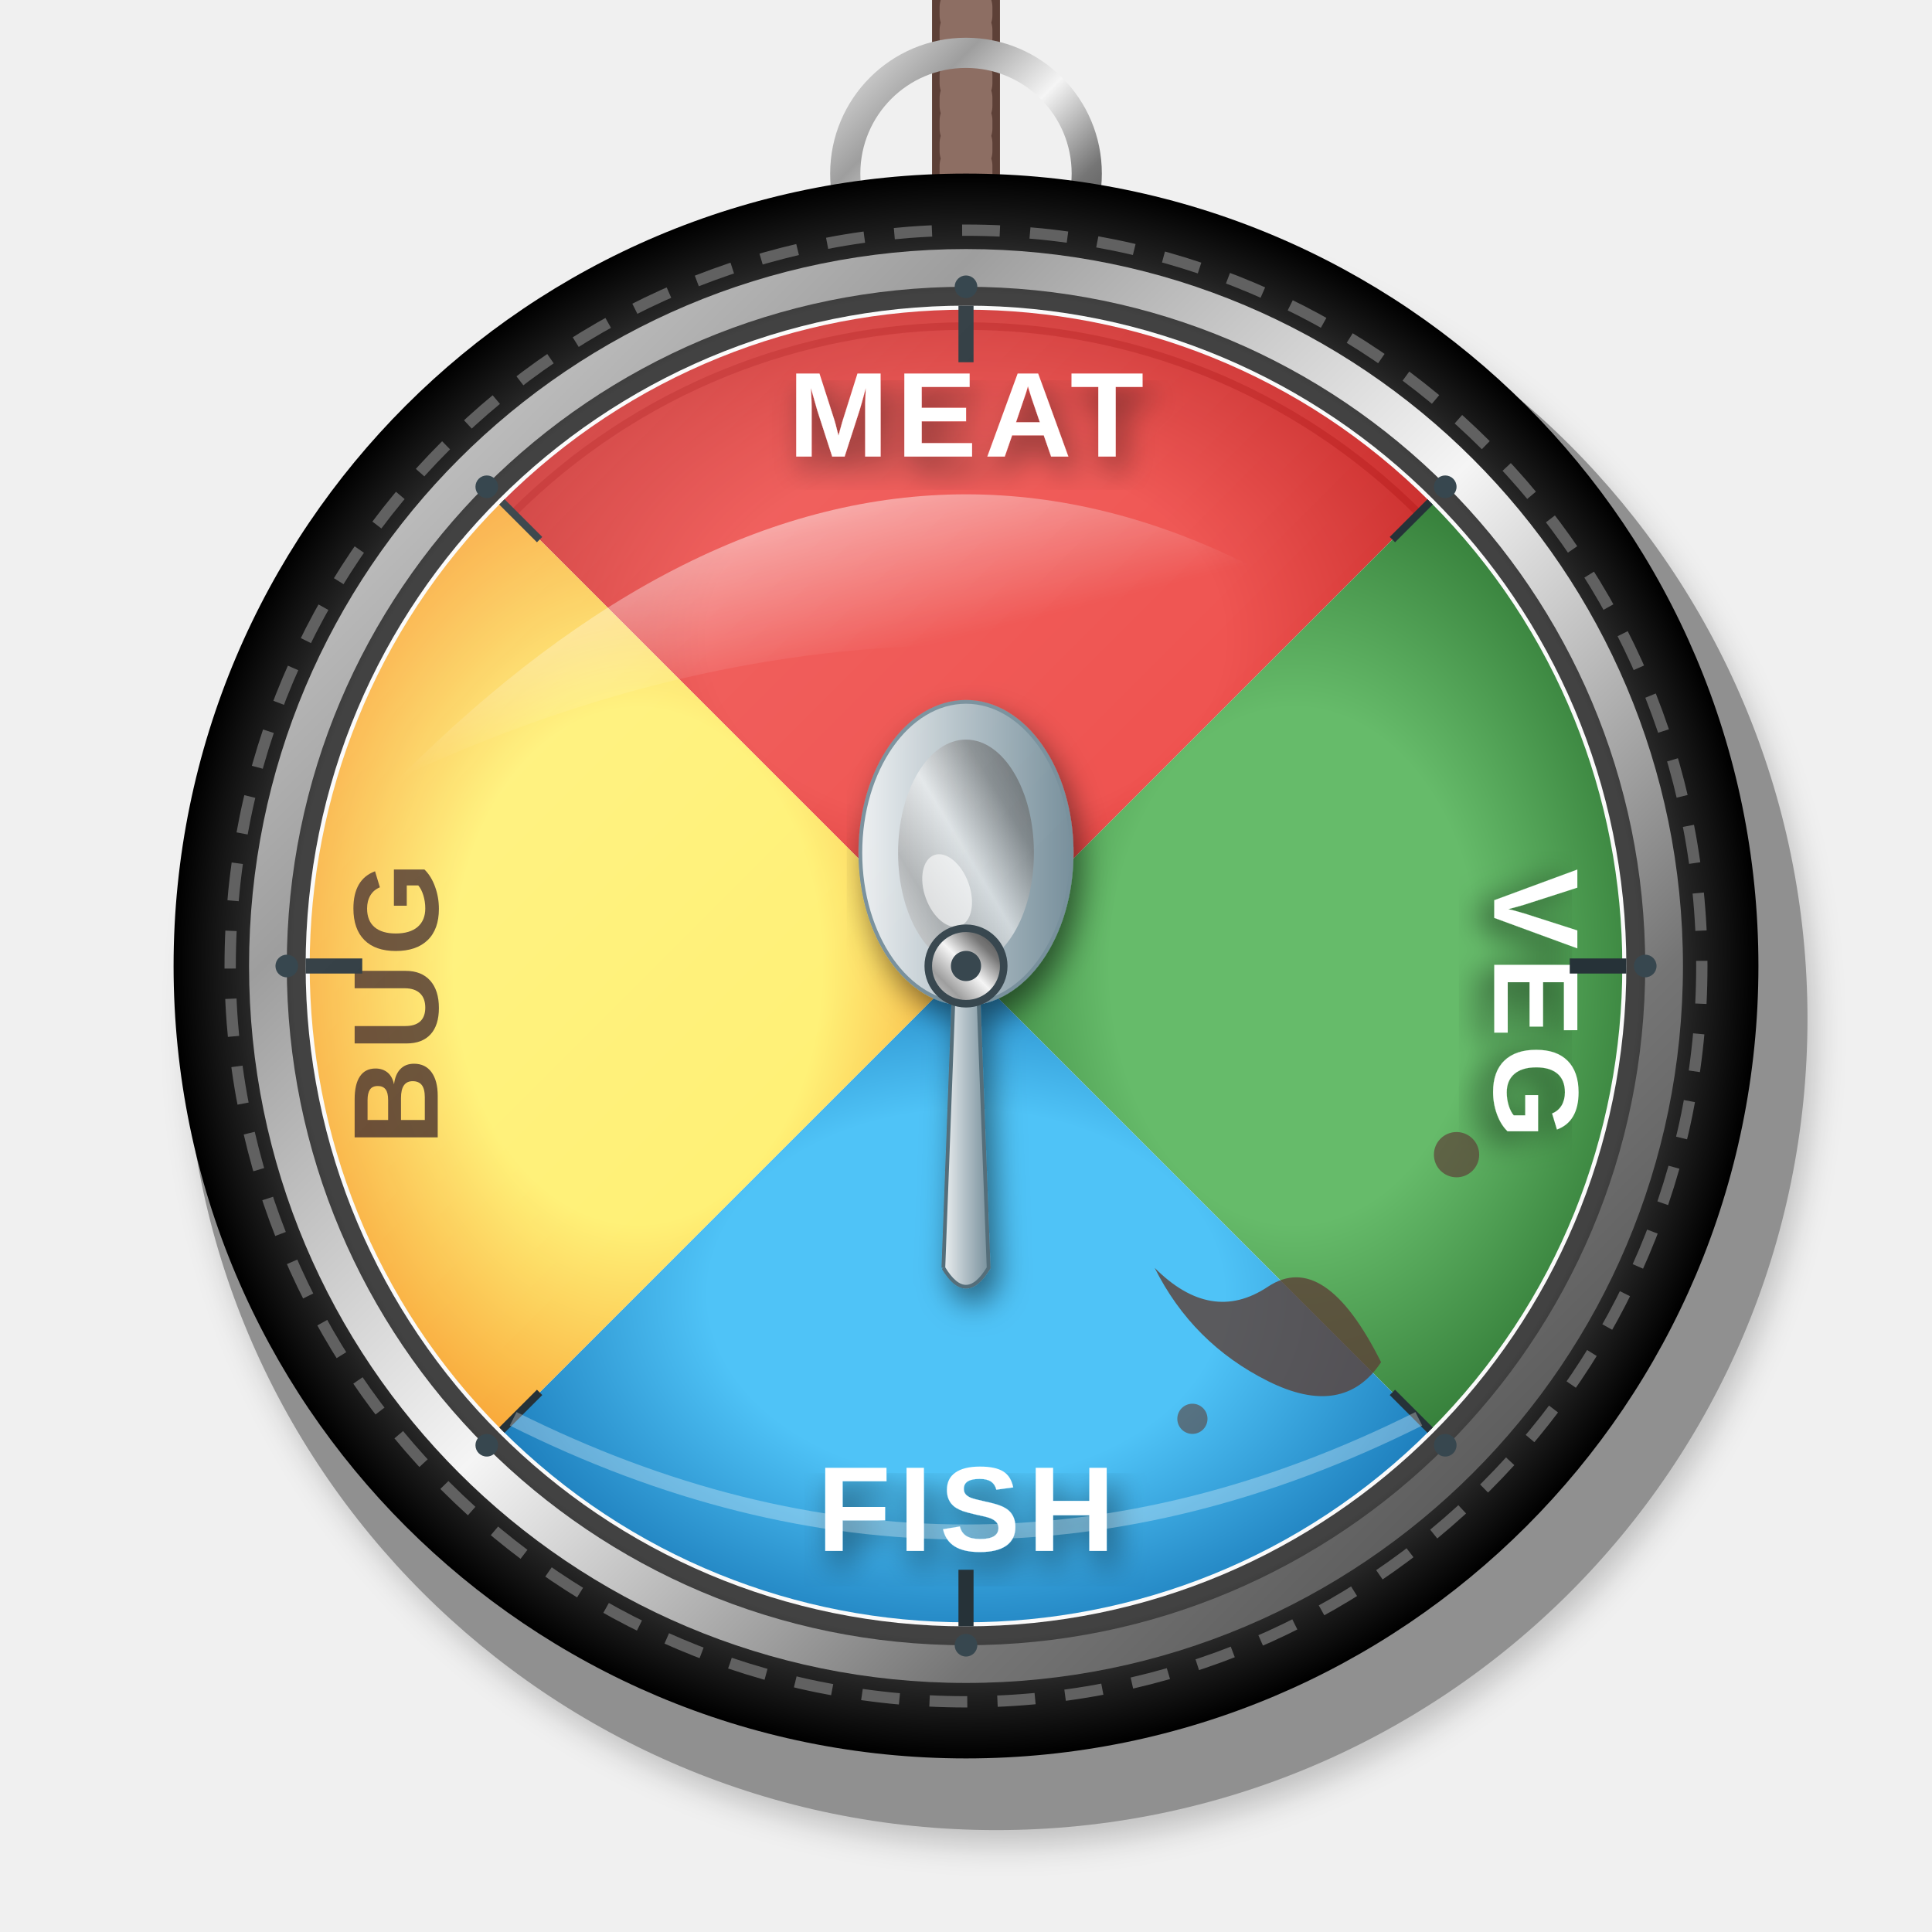
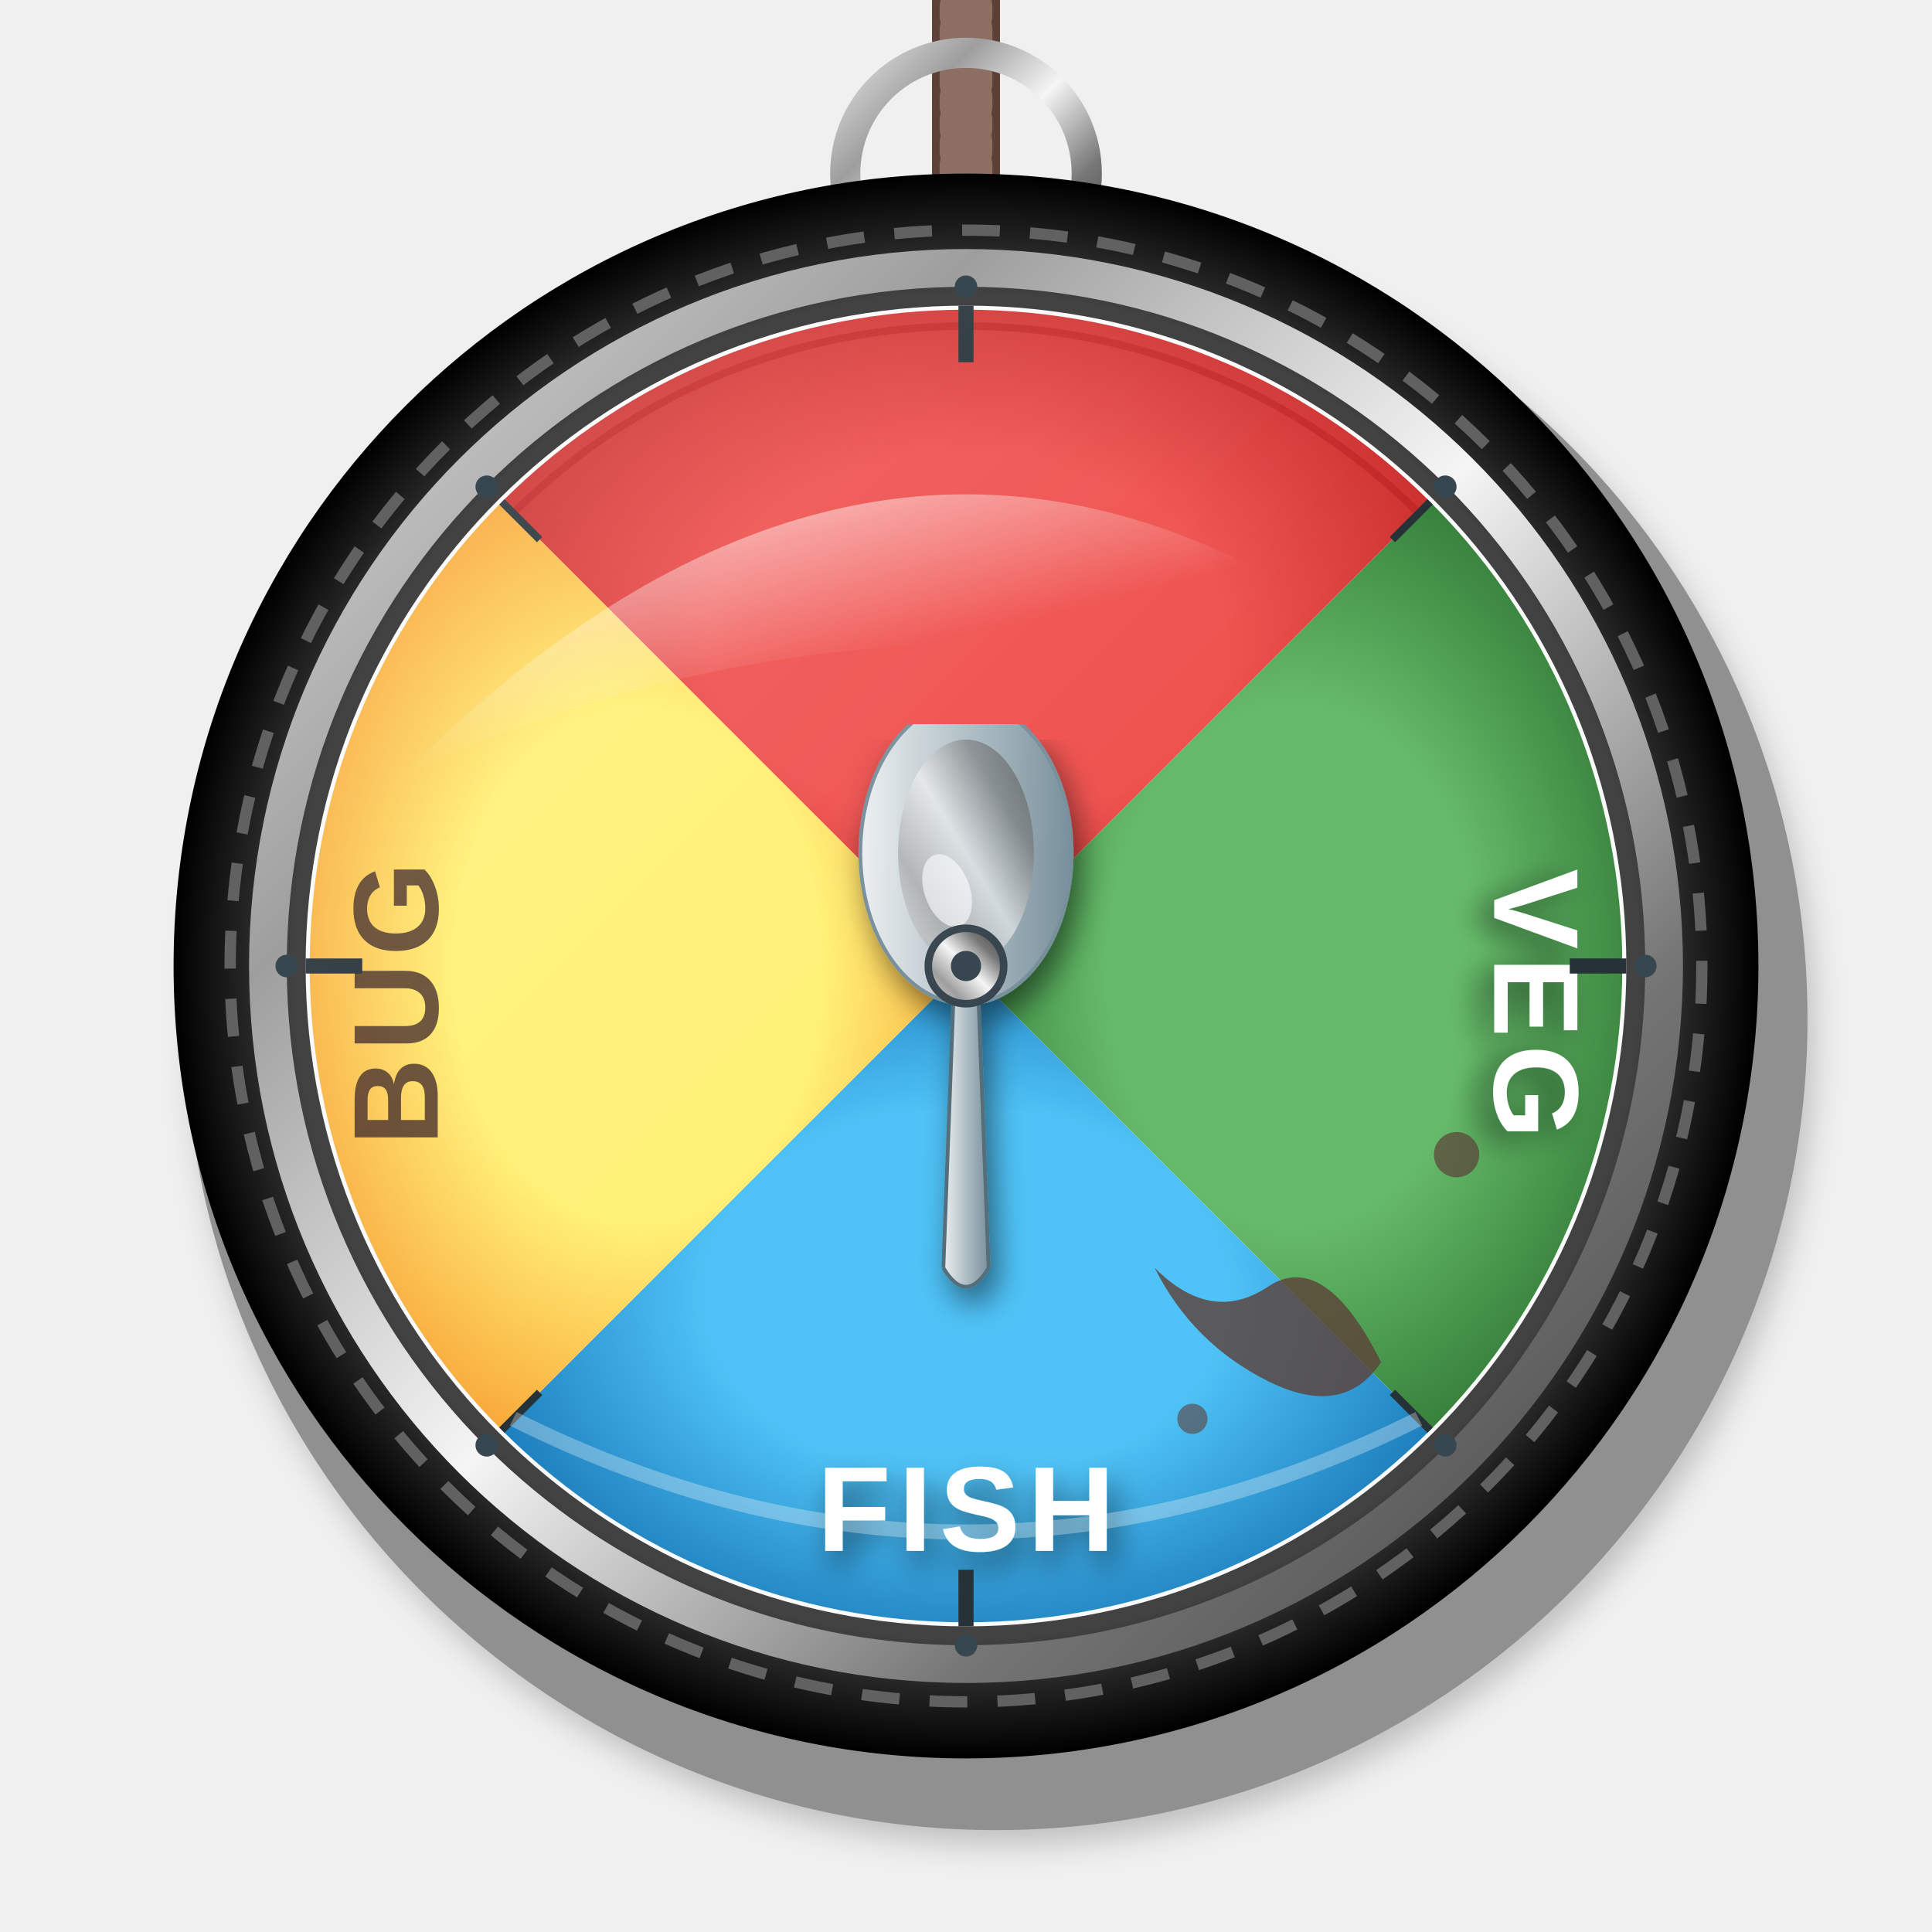
<svg xmlns="http://www.w3.org/2000/svg" viewBox="0 0 512 512">
  <defs>
    <linearGradient id="chromeGrad" x1="0%" y1="0%" x2="100%" y2="100%">
      <stop offset="0%" stop-color="#E0E0E0" />
      <stop offset="25%" stop-color="#9E9E9E" />
      <stop offset="50%" stop-color="#F5F5F5" />
      <stop offset="75%" stop-color="#757575" />
      <stop offset="100%" stop-color="#424242" />
    </linearGradient>
    <linearGradient id="silverSpoon" x1="0%" y1="0%" x2="0%" y2="100%">
      <stop offset="0%" stop-color="#ECEFF1" />
      <stop offset="50%" stop-color="#B0BEC5" />
      <stop offset="100%" stop-color="#78909C" />
    </linearGradient>
    <radialGradient id="meatGrad" cx="50%" cy="50%" r="70%">
      <stop offset="40%" stop-color="#EF5350" />
      <stop offset="100%" stop-color="#B71C1C" />
    </radialGradient>
    <radialGradient id="vegGrad" cx="50%" cy="50%" r="70%">
      <stop offset="40%" stop-color="#66BB6A" />
      <stop offset="100%" stop-color="#1B5E20" />
    </radialGradient>
    <radialGradient id="fishGrad" cx="50%" cy="50%" r="70%">
      <stop offset="40%" stop-color="#4FC3F7" />
      <stop offset="100%" stop-color="#01579B" />
    </radialGradient>
    <radialGradient id="bugGrad" cx="50%" cy="50%" r="70%">
      <stop offset="40%" stop-color="#FFF176" />
      <stop offset="100%" stop-color="#F57F17" />
    </radialGradient>
    <linearGradient id="glassGlare" x1="0%" y1="0%" x2="100%" y2="100%">
      <stop offset="0%" stop-color="#FFFFFF" stop-opacity="0.9" />
      <stop offset="25%" stop-color="#FFFFFF" stop-opacity="0.4" />
      <stop offset="50%" stop-color="#FFFFFF" stop-opacity="0" />
    </linearGradient>
    <radialGradient id="tireCase" cx="50%" cy="50%" r="50%">
      <stop offset="85%" stop-color="#424242" />
      <stop offset="92%" stop-color="#212121" />
      <stop offset="100%" stop-color="#000000" />
    </radialGradient>
-     <filter id="dropShadow" width="150%" height="150%">
-       <feGaussianBlur in="SourceAlpha" stdDeviation="4" />
-       <feOffset dx="2" dy="4" result="offsetblur" />
-       <feComponentTransfer>
-         <feFuncA type="linear" slope="0.5" />
-       </feComponentTransfer>
+     <filter id="dropShadow" x="-64" y="-64" width="640" height="640" filterUnits="userSpaceOnUse">
+       <feGaussianBlur in="SourceAlpha" stdDeviation="4" result="blur" />
+       <feOffset in="blur" dx="2" dy="4" result="offsetblur" />
+       <feFlood flood-color="#000000" flood-opacity="0.5" result="shadowColor" />
+       <feComposite in="shadowColor" in2="offsetblur" operator="in" result="shadow" />
      <feMerge>
-         <feMergeNode />
+         <feMergeNode in="shadow" />
        <feMergeNode in="SourceGraphic" />
      </feMerge>
    </filter>
  </defs>
  <circle cx="264" cy="270" r="215" fill="#000" opacity="0.4" filter="url(#dropShadow)" />
  <g transform="translate(256, 256)">
    <g>
      <animateTransform attributeName="transform" type="translate" values="0,0; 0,2; 0.5,0.5; -0.5,1; 0,0" dur="0.25s" repeatCount="indefinite" />
      <animateTransform attributeName="transform" type="rotate" values="-1; 1; -1" dur="0.8s" repeatCount="indefinite" additive="sum" />
      <path d="M0,-210 L0,-280" stroke="#5D4037" stroke-width="18" stroke-linecap="round" />
      <path d="M0,-210 L0,-280" stroke="#8D6E63" stroke-width="14" stroke-dasharray="2,4" stroke-linecap="round" />
      <circle cx="0" cy="-210" r="32" fill="none" stroke="url(#chromeGrad)" stroke-width="8" />
      <circle cx="0" cy="0" r="210" fill="url(#tireCase)" />
      <circle cx="0" cy="0" r="195" fill="none" stroke="#616161" stroke-width="3" stroke-dasharray="10,8" />
      <circle cx="0" cy="0" r="185" fill="none" stroke="url(#chromeGrad)" stroke-width="10" />
      <g fill="#37474F">
        <circle cx="0" cy="-180" r="3" />
        <circle cx="180" cy="0" r="3" />
        <circle cx="0" cy="180" r="3" />
        <circle cx="-180" cy="0" r="3" />
        <circle cx="127" cy="-127" r="3" />
        <circle cx="127" cy="127" r="3" />
        <circle cx="-127" cy="127" r="3" />
        <circle cx="-127" cy="-127" r="3" />
      </g>
      <circle cx="0" cy="0" r="175" fill="#FAFAFA" />
      <g>
        <path d="M0,0 L-123,-123 A174,174 0 0 1 123,-123 Z" fill="url(#meatGrad)" />
        <path d="M-120,-120 A170,170 0 0 1 120,-120" fill="none" stroke="#B71C1C" stroke-width="2" opacity="0.5" />
        <text x="0" y="-135" font-family="Arial, sans-serif" font-weight="900" font-size="32" fill="#FFFFFF" text-anchor="middle" letter-spacing="2" filter="url(#dropShadow)">MEAT</text>
        <path d="M0,0 L123,-123 A174,174 0 0 1 123,123 Z" fill="url(#vegGrad)" />
        <text x="140" y="10" font-family="Arial, sans-serif" font-weight="900" font-size="32" fill="#FFFFFF" text-anchor="middle" transform="rotate(90 140 10)" letter-spacing="2" filter="url(#dropShadow)">VEG</text>
        <path d="M0,0 L123,123 A174,174 0 0 1 -123,123 Z" fill="url(#fishGrad)" />
        <text x="0" y="155" font-family="Arial, sans-serif" font-weight="900" font-size="32" fill="#FFFFFF" text-anchor="middle" letter-spacing="2" filter="url(#dropShadow)">FISH</text>
        <path d="M0,0 L-123,123 A174,174 0 0 1 -123,-123 Z" fill="url(#bugGrad)" />
        <text x="-140" y="10" font-family="Arial, sans-serif" font-weight="900" font-size="32" fill="#3E2723" text-anchor="middle" transform="rotate(-90 -140 10)" letter-spacing="2" opacity="0.8">BUG</text>
      </g>
      <g stroke="#263238" stroke-width="2">
        <line x1="0" y1="-175" x2="0" y2="-160" stroke-width="4" />
        <line x1="175" y1="0" x2="160" y2="0" stroke-width="4" />
        <line x1="0" y1="175" x2="0" y2="160" stroke-width="4" />
        <line x1="-175" y1="0" x2="-160" y2="0" stroke-width="4" />
        <line x1="123" y1="-123" x2="113" y2="-113" />
        <line x1="123" y1="123" x2="113" y2="113" />
        <line x1="-123" y1="123" x2="-113" y2="113" />
        <line x1="-123" y1="-123" x2="-113" y2="-113" />
      </g>
      <g filter="url(#dropShadow)">
        <animateTransform attributeName="transform" type="rotate" values="0; 720; 1080; 1440; 1460; 1430; 1440" dur="5s" repeatCount="indefinite" isAdditive="sum" />
        <g transform="rotate(-90)">
          <path d="M-80,-6 L0,-3 L0,3 L-80,6 Q-90,0 -80,-6" fill="url(#silverSpoon)" stroke="#546E7A" stroke-width="1" />
          <ellipse cx="30" cy="0" rx="40" ry="28" fill="url(#silverSpoon)" stroke="#78909C" stroke-width="1" />
          <ellipse cx="30" cy="0" rx="30" ry="18" fill="url(#chromeGrad)" opacity="0.6" />
          <ellipse cx="20" cy="-5" rx="10" ry="6" fill="#FFF" opacity="0.6" transform="rotate(-20 20 -5)" />
          <circle cx="0" cy="0" r="10" fill="url(#chromeGrad)" stroke="#37474F" stroke-width="2" />
          <circle cx="0" cy="0" r="4" fill="#37474F" />
        </g>
      </g>
      <path d="M-150,-50 Q0,-200 150,-50 Q0,-120 -150,-50" fill="url(#glassGlare)" />
      <path d="M-120,120 Q0,180 120,120" fill="none" stroke="#FFF" stroke-width="4" opacity="0.3" />
      <circle cx="0" cy="0" r="175" fill="url(#glassGlare)" opacity="0.2" />
      <path d="M50,80 Q65,95 80,85 T110,105 Q100,120 80,110 T50,80" fill="#5D4037" opacity="0.8" />
      <circle cx="130" cy="50" r="6" fill="#5D4037" opacity="0.7" />
      <circle cx="60" cy="120" r="4" fill="#5D4037" opacity="0.6" />
    </g>
  </g>
</svg>
